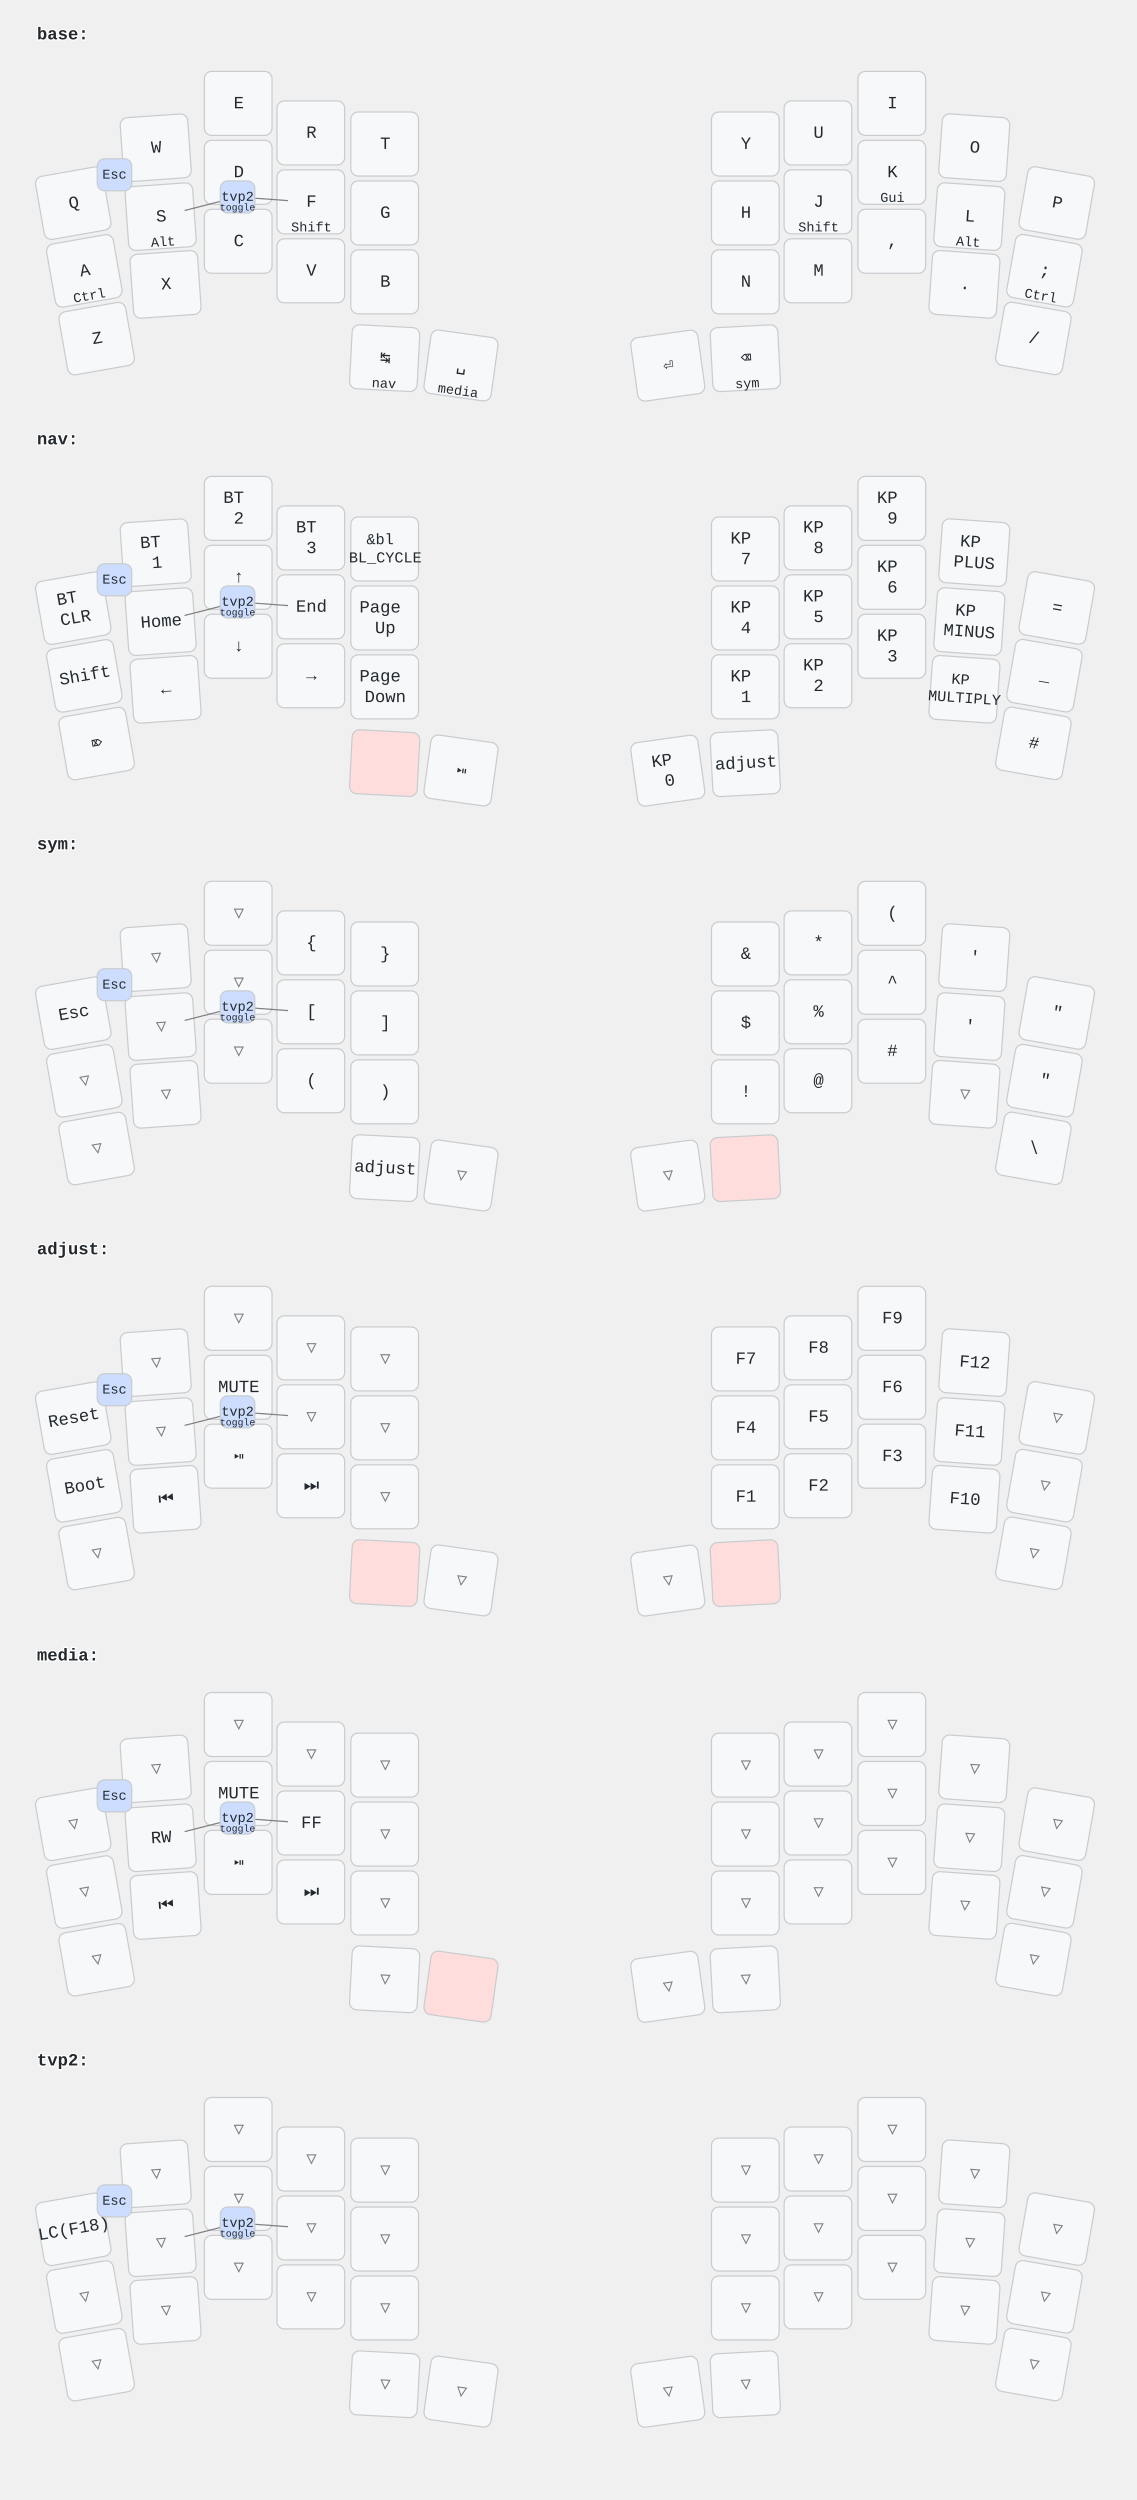
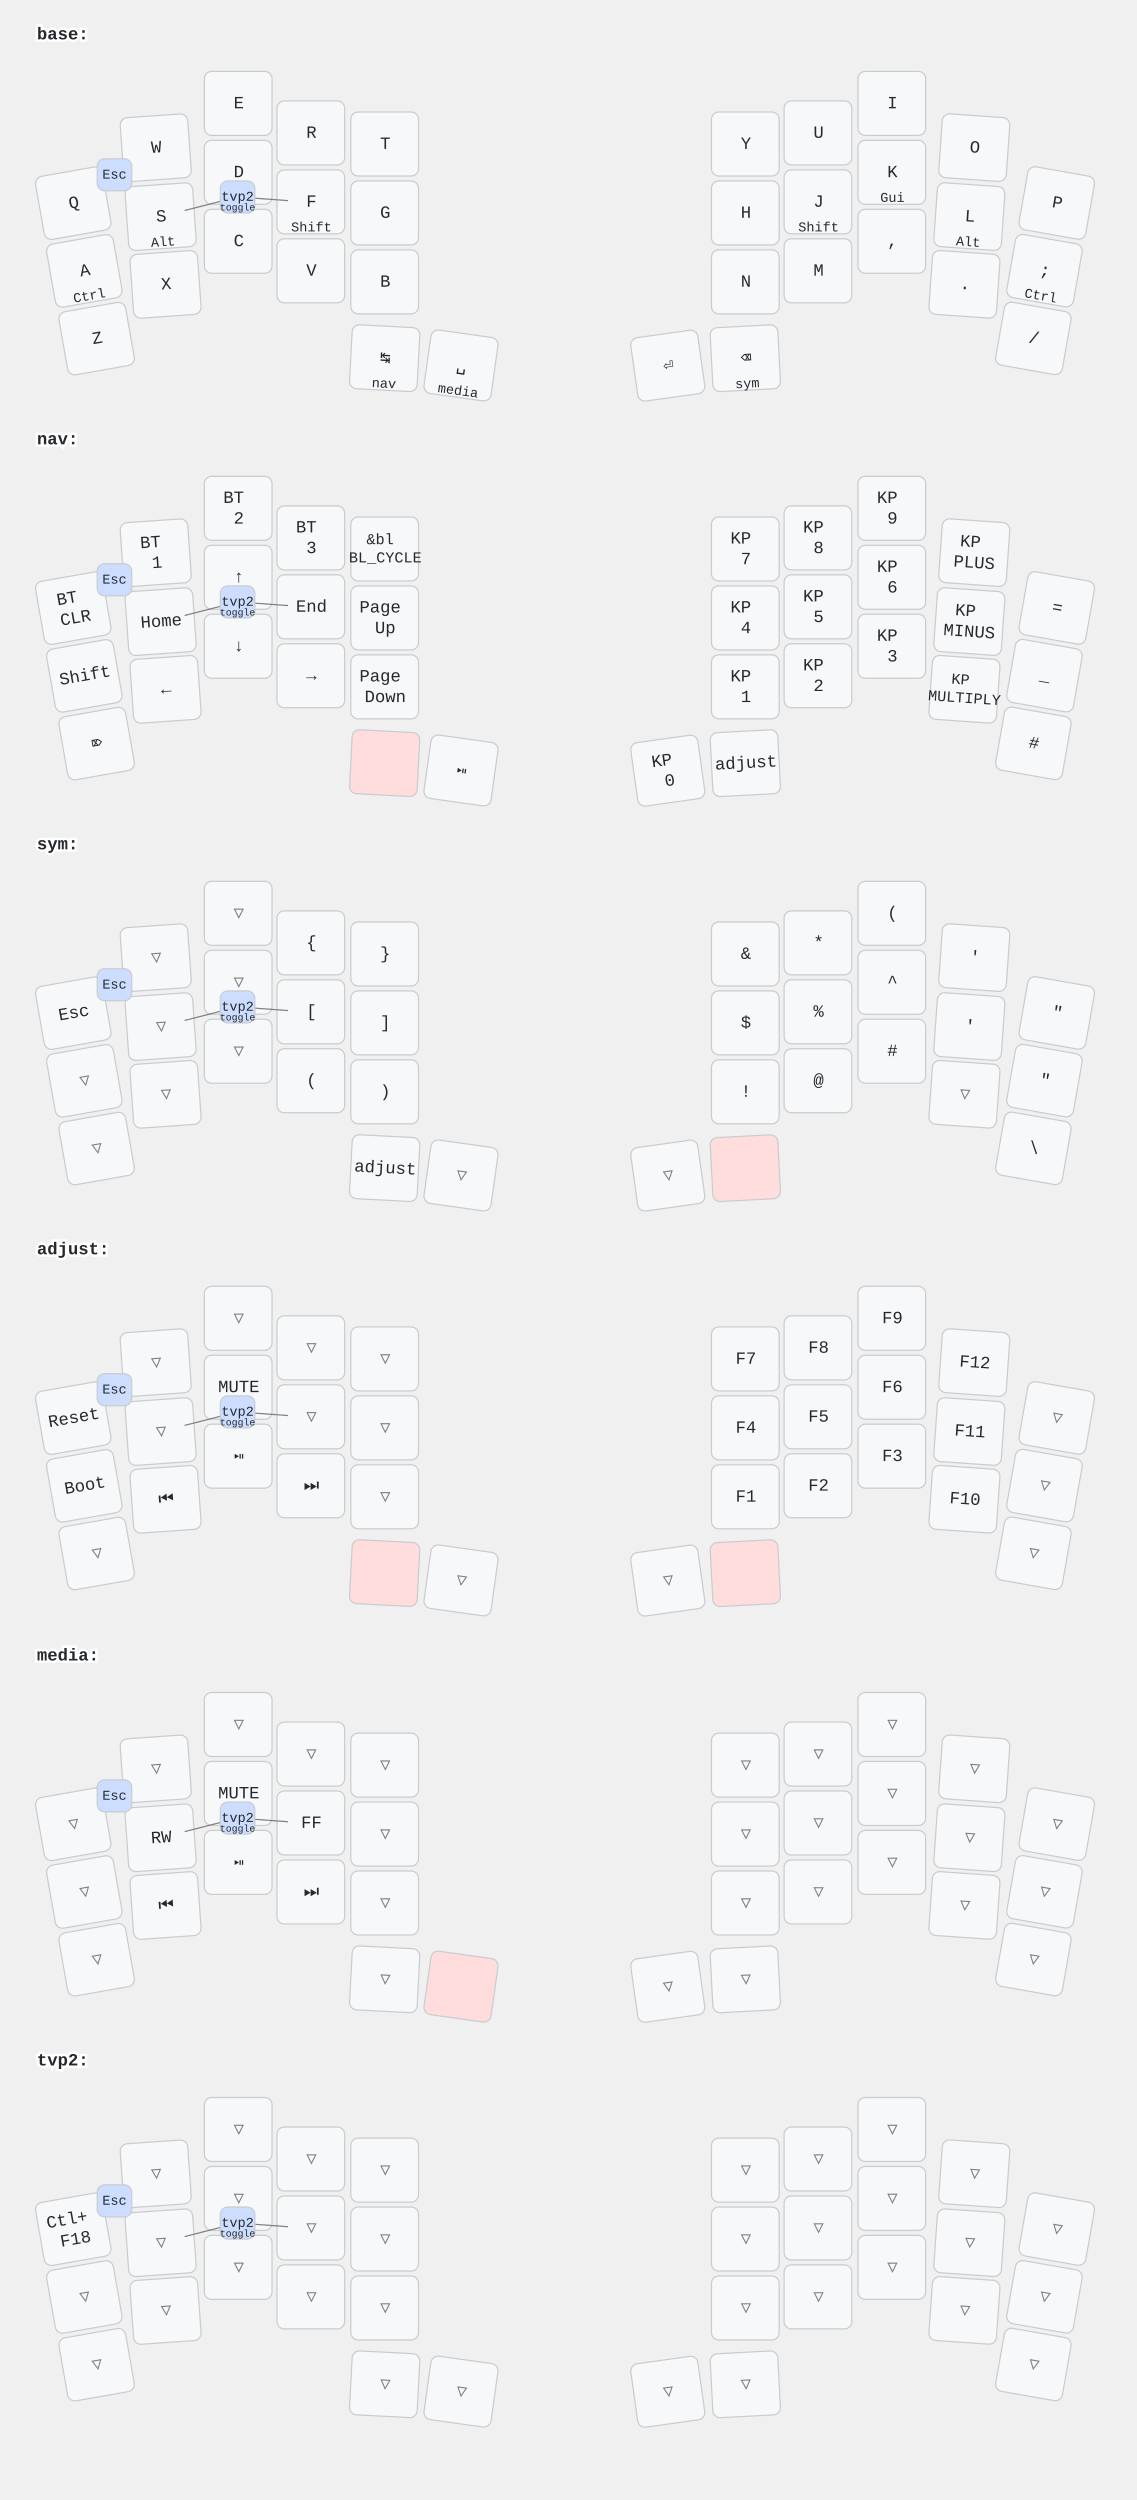
<svg xmlns="http://www.w3.org/2000/svg" width="923" height="2031" viewBox="0 0 923 2031" class="keymap">
  <style>/* inherit to force styles through use tags */
svg path {
    fill: inherit;
}

/* font and background color specifications */
svg.keymap {
    font-family: SFMono-Regular,Consolas,Liberation Mono,Menlo,monospace;
    font-size: 14px;
    font-kerning: normal;
    text-rendering: optimizeLegibility;
    fill: #24292e;
}

/* default key styling */
rect.key {
    fill: #f6f8fa;
}

rect.key, rect.combo {
    stroke: #c9cccf;
    stroke-width: 1;
}

/* default key side styling, only used is draw_key_sides is set */
rect.side {
    filter: brightness(90%);
}

/* color accent for combo boxes */
rect.combo, rect.combo-separate {
    fill: #cdf;
}

/* color accent for held keys */
rect.held, rect.combo.held {
    fill: #fdd;
}

/* color accent for ghost (optional) keys */
rect.ghost, rect.combo.ghost {
    stroke-dasharray: 4, 4;
    stroke-width: 2;
}

text {
    text-anchor: middle;
    dominant-baseline: middle;
}

/* styling for layer labels */
text.label {
    font-weight: bold;
    text-anchor: start;
    stroke: white;
-     stroke-width: 2;
+     stroke-width: 4;
+     paint-order: stroke;
+ }
+ 
+ /* styling for optional footer */
+ text.footer {
+     text-anchor: end;
+     dominant-baseline: auto;
+     stroke: white;
+     stroke-width: 4;
    paint-order: stroke;
}

/* styling for combo tap, and key hold/shifted label text */
text.combo, text.hold, text.shifted {
    font-size: 11px;
}

text.hold {
    text-anchor: middle;
    dominant-baseline: auto;
}

text.shifted {
    text-anchor: middle;
    dominant-baseline: hanging;
}

/* styling for hold/shifted label text in combo box */
text.combo.hold, text.combo.shifted {
    font-size: 8px;
}

/* lighter symbol for transparent keys */
text.trans {
    fill: #7b7e81;
}

/* styling for combo dendrons */
path.combo {
    stroke-width: 1;
    stroke: gray;
    fill: none;
}

/* Start Tabler Icons Cleanup */
/* cannot use height/width with glyphs */
.icon-tabler &gt; path {
    fill: inherit;
    stroke: inherit;
    stroke-width: 2;
}
/* hide tabler's default box */
.icon-tabler &gt; path[stroke="none"][fill="none"] {
    visibility: hidden;
}
/* End Tabler Icons Cleanup */
</style>
  <g transform="translate(30, 0)" class="layer-base">
    <text x="0" y="28" class="label">base:</text>
    <g transform="translate(0, 56)">
      <g transform="translate(30, 109) rotate(-10.0)" class="key keypos-0">
        <rect rx="6" ry="6" x="-28" y="-26" width="55" height="52" class="key" />
        <text x="0" y="0" class="key tap">Q</text>
      </g>
      <g transform="translate(97, 64) rotate(-4.0)" class="key keypos-1">
        <rect rx="6" ry="6" x="-28" y="-26" width="55" height="52" class="key" />
        <text x="0" y="0" class="key tap">W</text>
      </g>
      <g transform="translate(164, 28)" class="key keypos-2">
        <rect rx="6" ry="6" x="-28" y="-26" width="55" height="52" class="key" />
        <text x="0" y="0" class="key tap">E</text>
      </g>
      <g transform="translate(223, 52)" class="key keypos-3">
        <rect rx="6" ry="6" x="-28" y="-26" width="55" height="52" class="key" />
        <text x="0" y="0" class="key tap">R</text>
      </g>
      <g transform="translate(283, 61)" class="key keypos-4">
        <rect rx="6" ry="6" x="-28" y="-26" width="55" height="52" class="key" />
        <text x="0" y="0" class="key tap">T</text>
      </g>
      <g transform="translate(576, 61)" class="key keypos-5">
        <rect rx="6" ry="6" x="-28" y="-26" width="55" height="52" class="key" />
        <text x="0" y="0" class="key tap">Y</text>
      </g>
      <g transform="translate(635, 52)" class="key keypos-6">
        <rect rx="6" ry="6" x="-28" y="-26" width="55" height="52" class="key" />
        <text x="0" y="0" class="key tap">U</text>
      </g>
      <g transform="translate(695, 28)" class="key keypos-7">
        <rect rx="6" ry="6" x="-28" y="-26" width="55" height="52" class="key" />
        <text x="0" y="0" class="key tap">I</text>
      </g>
      <g transform="translate(762, 64) rotate(4.0)" class="key keypos-8">
        <rect rx="6" ry="6" x="-28" y="-26" width="55" height="52" class="key" />
        <text x="0" y="0" class="key tap">O</text>
      </g>
      <g transform="translate(829, 109) rotate(10.0)" class="key keypos-9">
        <rect rx="6" ry="6" x="-28" y="-26" width="55" height="52" class="key" />
        <text x="0" y="0" class="key tap">P</text>
      </g>
      <g transform="translate(39, 164) rotate(-10.0)" class="key keypos-10">
        <rect rx="6" ry="6" x="-28" y="-26" width="55" height="52" class="key" />
        <text x="0" y="0" class="key tap">A</text>
        <text x="0" y="24" class="key hold">Ctrl</text>
      </g>
      <g transform="translate(101, 120) rotate(-4.0)" class="key keypos-11">
        <rect rx="6" ry="6" x="-28" y="-26" width="55" height="52" class="key" />
        <text x="0" y="0" class="key tap">S</text>
        <text x="0" y="24" class="key hold">Alt</text>
      </g>
      <g transform="translate(164, 84)" class="key keypos-12">
        <rect rx="6" ry="6" x="-28" y="-26" width="55" height="52" class="key" />
        <text x="0" y="0" class="key tap">D</text>
        <text x="0" y="24" class="key hold">Gui</text>
      </g>
      <g transform="translate(223, 108)" class="key keypos-13">
        <rect rx="6" ry="6" x="-28" y="-26" width="55" height="52" class="key" />
        <text x="0" y="0" class="key tap">F</text>
        <text x="0" y="24" class="key hold">Shift</text>
      </g>
      <g transform="translate(283, 117)" class="key keypos-14">
        <rect rx="6" ry="6" x="-28" y="-26" width="55" height="52" class="key" />
        <text x="0" y="0" class="key tap">G</text>
      </g>
      <g transform="translate(576, 117)" class="key keypos-15">
        <rect rx="6" ry="6" x="-28" y="-26" width="55" height="52" class="key" />
        <text x="0" y="0" class="key tap">H</text>
      </g>
      <g transform="translate(635, 108)" class="key keypos-16">
        <rect rx="6" ry="6" x="-28" y="-26" width="55" height="52" class="key" />
        <text x="0" y="0" class="key tap">J</text>
        <text x="0" y="24" class="key hold">Shift</text>
      </g>
      <g transform="translate(695, 84)" class="key keypos-17">
        <rect rx="6" ry="6" x="-28" y="-26" width="55" height="52" class="key" />
        <text x="0" y="0" class="key tap">K</text>
        <text x="0" y="24" class="key hold">Gui</text>
      </g>
      <g transform="translate(758, 120) rotate(4.0)" class="key keypos-18">
        <rect rx="6" ry="6" x="-28" y="-26" width="55" height="52" class="key" />
        <text x="0" y="0" class="key tap">L</text>
        <text x="0" y="24" class="key hold">Alt</text>
      </g>
      <g transform="translate(819, 164) rotate(10.0)" class="key keypos-19">
        <rect rx="6" ry="6" x="-28" y="-26" width="55" height="52" class="key" />
        <text x="0" y="0" class="key tap">;</text>
        <text x="0" y="24" class="key hold">Ctrl</text>
      </g>
      <g transform="translate(49, 219) rotate(-10.0)" class="key keypos-20">
        <rect rx="6" ry="6" x="-28" y="-26" width="55" height="52" class="key" />
        <text x="0" y="0" class="key tap">Z</text>
      </g>
      <g transform="translate(105, 175) rotate(-4.0)" class="key keypos-21">
        <rect rx="6" ry="6" x="-28" y="-26" width="55" height="52" class="key" />
        <text x="0" y="0" class="key tap">X</text>
      </g>
      <g transform="translate(164, 140)" class="key keypos-22">
        <rect rx="6" ry="6" x="-28" y="-26" width="55" height="52" class="key" />
        <text x="0" y="0" class="key tap">C</text>
      </g>
      <g transform="translate(223, 164)" class="key keypos-23">
        <rect rx="6" ry="6" x="-28" y="-26" width="55" height="52" class="key" />
        <text x="0" y="0" class="key tap">V</text>
      </g>
      <g transform="translate(283, 173)" class="key keypos-24">
        <rect rx="6" ry="6" x="-28" y="-26" width="55" height="52" class="key" />
        <text x="0" y="0" class="key tap">B</text>
      </g>
      <g transform="translate(576, 173)" class="key keypos-25">
        <rect rx="6" ry="6" x="-28" y="-26" width="55" height="52" class="key" />
        <text x="0" y="0" class="key tap">N</text>
      </g>
      <g transform="translate(635, 164)" class="key keypos-26">
        <rect rx="6" ry="6" x="-28" y="-26" width="55" height="52" class="key" />
        <text x="0" y="0" class="key tap">M</text>
      </g>
      <g transform="translate(695, 140)" class="key keypos-27">
        <rect rx="6" ry="6" x="-28" y="-26" width="55" height="52" class="key" />
        <text x="0" y="0" class="key tap">,</text>
      </g>
      <g transform="translate(754, 175) rotate(4.0)" class="key keypos-28">
        <rect rx="6" ry="6" x="-28" y="-26" width="55" height="52" class="key" />
        <text x="0" y="0" class="key tap">.</text>
      </g>
      <g transform="translate(810, 219) rotate(10.0)" class="key keypos-29">
        <rect rx="6" ry="6" x="-28" y="-26" width="55" height="52" class="key" />
        <text x="0" y="0" class="key tap">/</text>
      </g>
      <g transform="translate(283, 235) rotate(3.0)" class="key keypos-30">
        <rect rx="6" ry="6" x="-28" y="-26" width="55" height="52" class="key" />
        <text x="0" y="0" class="key tap">↹</text>
        <text x="0" y="24" class="key hold">nav</text>
      </g>
      <g transform="translate(345, 241) rotate(8.0)" class="key keypos-31">
        <rect rx="6" ry="6" x="-28" y="-26" width="55" height="52" class="key" />
        <text x="0" y="0" class="key tap">␣</text>
        <text x="0" y="24" class="key hold">media</text>
      </g>
      <g transform="translate(513, 241) rotate(-8.0)" class="key keypos-32">
        <rect rx="6" ry="6" x="-28" y="-26" width="55" height="52" class="key" />
        <text x="0" y="0" class="key tap">⏎</text>
      </g>
      <g transform="translate(576, 235) rotate(-3.0)" class="key keypos-33">
        <rect rx="6" ry="6" x="-28" y="-26" width="55" height="52" class="key" />
        <text x="0" y="0" class="key tap">⌫</text>
        <text x="0" y="24" class="key hold">sym</text>
      </g>
      <g class="combo combopos-0">
        <rect rx="6" ry="6" x="49" y="73" width="28" height="26" class="combo" />
        <text x="63" y="86" class="combo tap">Esc</text>
      </g>
      <g class="combo combopos-1">
        <path d="M163,104 l-43,11" class="combo" />
        <path d="M163,104 l41,3" class="combo" />
        <rect rx="6" ry="6" x="149" y="91" width="28" height="26" class="combo" />
        <text x="163" y="104" class="combo tap">tvp2</text>
        <text x="163" y="115" class="combo hold">toggle</text>
      </g>
    </g>
  </g>
  <g transform="translate(30, 329)" class="layer-nav">
    <text x="0" y="28" class="label">nav:</text>
    <g transform="translate(0, 56)">
      <g transform="translate(30, 109) rotate(-10.0)" class="key keypos-0">
        <rect rx="6" ry="6" x="-28" y="-26" width="55" height="52" class="key" />
        <text x="0" y="0" class="key tap">
          <tspan x="0" dy="-0.6em">BT</tspan>
          <tspan x="0" dy="1.2em">CLR</tspan>
        </text>
      </g>
      <g transform="translate(97, 64) rotate(-4.0)" class="key keypos-1">
        <rect rx="6" ry="6" x="-28" y="-26" width="55" height="52" class="key" />
        <text x="0" y="0" class="key tap">
          <tspan x="0" dy="-0.6em">BT</tspan>
          <tspan x="0" dy="1.2em">1</tspan>
        </text>
      </g>
      <g transform="translate(164, 28)" class="key keypos-2">
        <rect rx="6" ry="6" x="-28" y="-26" width="55" height="52" class="key" />
        <text x="0" y="0" class="key tap">
          <tspan x="0" dy="-0.6em">BT</tspan>
          <tspan x="0" dy="1.2em">2</tspan>
        </text>
      </g>
      <g transform="translate(223, 52)" class="key keypos-3">
        <rect rx="6" ry="6" x="-28" y="-26" width="55" height="52" class="key" />
        <text x="0" y="0" class="key tap">
          <tspan x="0" dy="-0.6em">BT</tspan>
          <tspan x="0" dy="1.2em">3</tspan>
        </text>
      </g>
      <g transform="translate(283, 61)" class="key keypos-4">
        <rect rx="6" ry="6" x="-28" y="-26" width="55" height="52" class="key" />
        <text x="0" y="0" class="key tap">
          <tspan x="0" dy="-0.6em" style="font-size: 88%">&amp;bl</tspan>
          <tspan x="0" dy="1.2em" style="font-size: 88%">BL_CYCLE</tspan>
        </text>
      </g>
      <g transform="translate(576, 61)" class="key keypos-5">
        <rect rx="6" ry="6" x="-28" y="-26" width="55" height="52" class="key" />
        <text x="0" y="0" class="key tap">
          <tspan x="0" dy="-0.6em">KP</tspan>
          <tspan x="0" dy="1.2em">7</tspan>
        </text>
      </g>
      <g transform="translate(635, 52)" class="key keypos-6">
        <rect rx="6" ry="6" x="-28" y="-26" width="55" height="52" class="key" />
        <text x="0" y="0" class="key tap">
          <tspan x="0" dy="-0.6em">KP</tspan>
          <tspan x="0" dy="1.2em">8</tspan>
        </text>
      </g>
      <g transform="translate(695, 28)" class="key keypos-7">
        <rect rx="6" ry="6" x="-28" y="-26" width="55" height="52" class="key" />
        <text x="0" y="0" class="key tap">
          <tspan x="0" dy="-0.6em">KP</tspan>
          <tspan x="0" dy="1.2em">9</tspan>
        </text>
      </g>
      <g transform="translate(762, 64) rotate(4.0)" class="key keypos-8">
        <rect rx="6" ry="6" x="-28" y="-26" width="55" height="52" class="key" />
        <text x="0" y="0" class="key tap">
          <tspan x="0" dy="-0.6em">KP</tspan>
          <tspan x="0" dy="1.2em">PLUS</tspan>
        </text>
      </g>
      <g transform="translate(829, 109) rotate(10.0)" class="key keypos-9">
        <rect rx="6" ry="6" x="-28" y="-26" width="55" height="52" class="key" />
        <text x="0" y="0" class="key tap">=</text>
      </g>
      <g transform="translate(39, 164) rotate(-10.0)" class="key keypos-10">
        <rect rx="6" ry="6" x="-28" y="-26" width="55" height="52" class="key" />
        <text x="0" y="0" class="key tap">Shift</text>
      </g>
      <g transform="translate(101, 120) rotate(-4.0)" class="key keypos-11">
        <rect rx="6" ry="6" x="-28" y="-26" width="55" height="52" class="key" />
        <text x="0" y="0" class="key tap">Home</text>
      </g>
      <g transform="translate(164, 84)" class="key keypos-12">
        <rect rx="6" ry="6" x="-28" y="-26" width="55" height="52" class="key" />
        <text x="0" y="0" class="key tap">↑</text>
      </g>
      <g transform="translate(223, 108)" class="key keypos-13">
        <rect rx="6" ry="6" x="-28" y="-26" width="55" height="52" class="key" />
        <text x="0" y="0" class="key tap">End</text>
      </g>
      <g transform="translate(283, 117)" class="key keypos-14">
        <rect rx="6" ry="6" x="-28" y="-26" width="55" height="52" class="key" />
        <text x="0" y="0" class="key tap">
          <tspan x="0" dy="-0.6em">Page</tspan>
          <tspan x="0" dy="1.2em">Up</tspan>
        </text>
      </g>
      <g transform="translate(576, 117)" class="key keypos-15">
        <rect rx="6" ry="6" x="-28" y="-26" width="55" height="52" class="key" />
        <text x="0" y="0" class="key tap">
          <tspan x="0" dy="-0.6em">KP</tspan>
          <tspan x="0" dy="1.2em">4</tspan>
        </text>
      </g>
      <g transform="translate(635, 108)" class="key keypos-16">
        <rect rx="6" ry="6" x="-28" y="-26" width="55" height="52" class="key" />
        <text x="0" y="0" class="key tap">
          <tspan x="0" dy="-0.6em">KP</tspan>
          <tspan x="0" dy="1.2em">5</tspan>
        </text>
      </g>
      <g transform="translate(695, 84)" class="key keypos-17">
        <rect rx="6" ry="6" x="-28" y="-26" width="55" height="52" class="key" />
        <text x="0" y="0" class="key tap">
          <tspan x="0" dy="-0.6em">KP</tspan>
          <tspan x="0" dy="1.2em">6</tspan>
        </text>
      </g>
      <g transform="translate(758, 120) rotate(4.0)" class="key keypos-18">
        <rect rx="6" ry="6" x="-28" y="-26" width="55" height="52" class="key" />
        <text x="0" y="0" class="key tap">
          <tspan x="0" dy="-0.6em">KP</tspan>
          <tspan x="0" dy="1.2em">MINUS</tspan>
        </text>
      </g>
      <g transform="translate(819, 164) rotate(10.0)" class="key keypos-19">
        <rect rx="6" ry="6" x="-28" y="-26" width="55" height="52" class="key" />
        <text x="0" y="0" class="key tap">_</text>
      </g>
      <g transform="translate(49, 219) rotate(-10.0)" class="key keypos-20">
        <rect rx="6" ry="6" x="-28" y="-26" width="55" height="52" class="key" />
        <text x="0" y="0" class="key tap">⌦</text>
      </g>
      <g transform="translate(105, 175) rotate(-4.0)" class="key keypos-21">
        <rect rx="6" ry="6" x="-28" y="-26" width="55" height="52" class="key" />
        <text x="0" y="0" class="key tap">←</text>
      </g>
      <g transform="translate(164, 140)" class="key keypos-22">
        <rect rx="6" ry="6" x="-28" y="-26" width="55" height="52" class="key" />
        <text x="0" y="0" class="key tap">↓</text>
      </g>
      <g transform="translate(223, 164)" class="key keypos-23">
        <rect rx="6" ry="6" x="-28" y="-26" width="55" height="52" class="key" />
        <text x="0" y="0" class="key tap">→</text>
      </g>
      <g transform="translate(283, 173)" class="key keypos-24">
        <rect rx="6" ry="6" x="-28" y="-26" width="55" height="52" class="key" />
        <text x="0" y="0" class="key tap">
          <tspan x="0" dy="-0.6em">Page</tspan>
          <tspan x="0" dy="1.2em">Down</tspan>
        </text>
      </g>
      <g transform="translate(576, 173)" class="key keypos-25">
        <rect rx="6" ry="6" x="-28" y="-26" width="55" height="52" class="key" />
        <text x="0" y="0" class="key tap">
          <tspan x="0" dy="-0.6em">KP</tspan>
          <tspan x="0" dy="1.2em">1</tspan>
        </text>
      </g>
      <g transform="translate(635, 164)" class="key keypos-26">
        <rect rx="6" ry="6" x="-28" y="-26" width="55" height="52" class="key" />
        <text x="0" y="0" class="key tap">
          <tspan x="0" dy="-0.6em">KP</tspan>
          <tspan x="0" dy="1.2em">2</tspan>
        </text>
      </g>
      <g transform="translate(695, 140)" class="key keypos-27">
        <rect rx="6" ry="6" x="-28" y="-26" width="55" height="52" class="key" />
        <text x="0" y="0" class="key tap">
          <tspan x="0" dy="-0.6em">KP</tspan>
          <tspan x="0" dy="1.2em">3</tspan>
        </text>
      </g>
      <g transform="translate(754, 175) rotate(4.0)" class="key keypos-28">
        <rect rx="6" ry="6" x="-28" y="-26" width="55" height="52" class="key" />
        <text x="0" y="0" class="key tap">
          <tspan x="0" dy="-0.6em" style="font-size: 88%">KP</tspan>
          <tspan x="0" dy="1.2em" style="font-size: 88%">MULTIPLY</tspan>
        </text>
      </g>
      <g transform="translate(810, 219) rotate(10.0)" class="key keypos-29">
        <rect rx="6" ry="6" x="-28" y="-26" width="55" height="52" class="key" />
        <text x="0" y="0" class="key tap">#</text>
      </g>
      <g transform="translate(283, 235) rotate(3.0)" class="key held keypos-30">
        <rect rx="6" ry="6" x="-28" y="-26" width="55" height="52" class="key held" />
      </g>
      <g transform="translate(345, 241) rotate(8.0)" class="key keypos-31">
        <rect rx="6" ry="6" x="-28" y="-26" width="55" height="52" class="key" />
        <text x="0" y="0" class="key tap">⏯</text>
      </g>
      <g transform="translate(513, 241) rotate(-8.0)" class="key keypos-32">
        <rect rx="6" ry="6" x="-28" y="-26" width="55" height="52" class="key" />
        <text x="0" y="0" class="key tap">
          <tspan x="0" dy="-0.6em">KP</tspan>
          <tspan x="0" dy="1.2em">0</tspan>
        </text>
      </g>
      <g transform="translate(576, 235) rotate(-3.0)" class="key keypos-33">
        <rect rx="6" ry="6" x="-28" y="-26" width="55" height="52" class="key" />
        <text x="0" y="0" class="key tap">adjust</text>
      </g>
      <g class="combo combopos-0">
        <rect rx="6" ry="6" x="49" y="73" width="28" height="26" class="combo" />
        <text x="63" y="86" class="combo tap">Esc</text>
      </g>
      <g class="combo combopos-1">
        <path d="M163,104 l-43,11" class="combo" />
        <path d="M163,104 l41,3" class="combo" />
        <rect rx="6" ry="6" x="149" y="91" width="28" height="26" class="combo" />
        <text x="163" y="104" class="combo tap">tvp2</text>
        <text x="163" y="115" class="combo hold">toggle</text>
      </g>
    </g>
  </g>
  <g transform="translate(30, 658)" class="layer-sym">
    <text x="0" y="28" class="label">sym:</text>
    <g transform="translate(0, 56)">
      <g transform="translate(30, 109) rotate(-10.0)" class="key keypos-0">
        <rect rx="6" ry="6" x="-28" y="-26" width="55" height="52" class="key" />
        <text x="0" y="0" class="key tap">Esc</text>
      </g>
      <g transform="translate(97, 64) rotate(-4.0)" class="key trans keypos-1">
        <rect rx="6" ry="6" x="-28" y="-26" width="55" height="52" class="key trans" />
        <text x="0" y="0" class="key trans tap">▽</text>
      </g>
      <g transform="translate(164, 28)" class="key trans keypos-2">
        <rect rx="6" ry="6" x="-28" y="-26" width="55" height="52" class="key trans" />
        <text x="0" y="0" class="key trans tap">▽</text>
      </g>
      <g transform="translate(223, 52)" class="key keypos-3">
        <rect rx="6" ry="6" x="-28" y="-26" width="55" height="52" class="key" />
        <text x="0" y="0" class="key tap">{</text>
      </g>
      <g transform="translate(283, 61)" class="key keypos-4">
        <rect rx="6" ry="6" x="-28" y="-26" width="55" height="52" class="key" />
        <text x="0" y="0" class="key tap">}</text>
      </g>
      <g transform="translate(576, 61)" class="key keypos-5">
        <rect rx="6" ry="6" x="-28" y="-26" width="55" height="52" class="key" />
        <text x="0" y="0" class="key tap">&amp;</text>
      </g>
      <g transform="translate(635, 52)" class="key keypos-6">
        <rect rx="6" ry="6" x="-28" y="-26" width="55" height="52" class="key" />
        <text x="0" y="0" class="key tap">*</text>
      </g>
      <g transform="translate(695, 28)" class="key keypos-7">
        <rect rx="6" ry="6" x="-28" y="-26" width="55" height="52" class="key" />
        <text x="0" y="0" class="key tap">(</text>
      </g>
      <g transform="translate(762, 64) rotate(4.0)" class="key keypos-8">
        <rect rx="6" ry="6" x="-28" y="-26" width="55" height="52" class="key" />
        <text x="0" y="0" class="key tap">'</text>
      </g>
      <g transform="translate(829, 109) rotate(10.0)" class="key keypos-9">
        <rect rx="6" ry="6" x="-28" y="-26" width="55" height="52" class="key" />
        <text x="0" y="0" class="key tap">"</text>
      </g>
      <g transform="translate(39, 164) rotate(-10.0)" class="key trans keypos-10">
        <rect rx="6" ry="6" x="-28" y="-26" width="55" height="52" class="key trans" />
        <text x="0" y="0" class="key trans tap">▽</text>
      </g>
      <g transform="translate(101, 120) rotate(-4.0)" class="key trans keypos-11">
        <rect rx="6" ry="6" x="-28" y="-26" width="55" height="52" class="key trans" />
        <text x="0" y="0" class="key trans tap">▽</text>
      </g>
      <g transform="translate(164, 84)" class="key trans keypos-12">
        <rect rx="6" ry="6" x="-28" y="-26" width="55" height="52" class="key trans" />
        <text x="0" y="0" class="key trans tap">▽</text>
      </g>
      <g transform="translate(223, 108)" class="key keypos-13">
        <rect rx="6" ry="6" x="-28" y="-26" width="55" height="52" class="key" />
        <text x="0" y="0" class="key tap">[</text>
      </g>
      <g transform="translate(283, 117)" class="key keypos-14">
        <rect rx="6" ry="6" x="-28" y="-26" width="55" height="52" class="key" />
        <text x="0" y="0" class="key tap">]</text>
      </g>
      <g transform="translate(576, 117)" class="key keypos-15">
        <rect rx="6" ry="6" x="-28" y="-26" width="55" height="52" class="key" />
        <text x="0" y="0" class="key tap">$</text>
      </g>
      <g transform="translate(635, 108)" class="key keypos-16">
        <rect rx="6" ry="6" x="-28" y="-26" width="55" height="52" class="key" />
        <text x="0" y="0" class="key tap">%</text>
      </g>
      <g transform="translate(695, 84)" class="key keypos-17">
        <rect rx="6" ry="6" x="-28" y="-26" width="55" height="52" class="key" />
        <text x="0" y="0" class="key tap">^</text>
      </g>
      <g transform="translate(758, 120) rotate(4.0)" class="key keypos-18">
        <rect rx="6" ry="6" x="-28" y="-26" width="55" height="52" class="key" />
        <text x="0" y="0" class="key tap">'</text>
      </g>
      <g transform="translate(819, 164) rotate(10.0)" class="key keypos-19">
        <rect rx="6" ry="6" x="-28" y="-26" width="55" height="52" class="key" />
        <text x="0" y="0" class="key tap">"</text>
      </g>
      <g transform="translate(49, 219) rotate(-10.0)" class="key trans keypos-20">
        <rect rx="6" ry="6" x="-28" y="-26" width="55" height="52" class="key trans" />
        <text x="0" y="0" class="key trans tap">▽</text>
      </g>
      <g transform="translate(105, 175) rotate(-4.0)" class="key trans keypos-21">
        <rect rx="6" ry="6" x="-28" y="-26" width="55" height="52" class="key trans" />
        <text x="0" y="0" class="key trans tap">▽</text>
      </g>
      <g transform="translate(164, 140)" class="key trans keypos-22">
        <rect rx="6" ry="6" x="-28" y="-26" width="55" height="52" class="key trans" />
        <text x="0" y="0" class="key trans tap">▽</text>
      </g>
      <g transform="translate(223, 164)" class="key keypos-23">
        <rect rx="6" ry="6" x="-28" y="-26" width="55" height="52" class="key" />
        <text x="0" y="0" class="key tap">(</text>
      </g>
      <g transform="translate(283, 173)" class="key keypos-24">
        <rect rx="6" ry="6" x="-28" y="-26" width="55" height="52" class="key" />
        <text x="0" y="0" class="key tap">)</text>
      </g>
      <g transform="translate(576, 173)" class="key keypos-25">
        <rect rx="6" ry="6" x="-28" y="-26" width="55" height="52" class="key" />
        <text x="0" y="0" class="key tap">!</text>
      </g>
      <g transform="translate(635, 164)" class="key keypos-26">
        <rect rx="6" ry="6" x="-28" y="-26" width="55" height="52" class="key" />
        <text x="0" y="0" class="key tap">@</text>
      </g>
      <g transform="translate(695, 140)" class="key keypos-27">
        <rect rx="6" ry="6" x="-28" y="-26" width="55" height="52" class="key" />
        <text x="0" y="0" class="key tap">#</text>
      </g>
      <g transform="translate(754, 175) rotate(4.0)" class="key trans keypos-28">
        <rect rx="6" ry="6" x="-28" y="-26" width="55" height="52" class="key trans" />
        <text x="0" y="0" class="key trans tap">▽</text>
      </g>
      <g transform="translate(810, 219) rotate(10.0)" class="key keypos-29">
        <rect rx="6" ry="6" x="-28" y="-26" width="55" height="52" class="key" />
        <text x="0" y="0" class="key tap">\</text>
      </g>
      <g transform="translate(283, 235) rotate(3.0)" class="key keypos-30">
        <rect rx="6" ry="6" x="-28" y="-26" width="55" height="52" class="key" />
        <text x="0" y="0" class="key tap">adjust</text>
      </g>
      <g transform="translate(345, 241) rotate(8.0)" class="key trans keypos-31">
        <rect rx="6" ry="6" x="-28" y="-26" width="55" height="52" class="key trans" />
        <text x="0" y="0" class="key trans tap">▽</text>
      </g>
      <g transform="translate(513, 241) rotate(-8.0)" class="key trans keypos-32">
        <rect rx="6" ry="6" x="-28" y="-26" width="55" height="52" class="key trans" />
        <text x="0" y="0" class="key trans tap">▽</text>
      </g>
      <g transform="translate(576, 235) rotate(-3.0)" class="key held keypos-33">
        <rect rx="6" ry="6" x="-28" y="-26" width="55" height="52" class="key held" />
      </g>
      <g class="combo combopos-0">
        <rect rx="6" ry="6" x="49" y="73" width="28" height="26" class="combo" />
        <text x="63" y="86" class="combo tap">Esc</text>
      </g>
      <g class="combo combopos-1">
        <path d="M163,104 l-43,11" class="combo" />
        <path d="M163,104 l41,3" class="combo" />
        <rect rx="6" ry="6" x="149" y="91" width="28" height="26" class="combo" />
        <text x="163" y="104" class="combo tap">tvp2</text>
        <text x="163" y="115" class="combo hold">toggle</text>
      </g>
    </g>
  </g>
  <g transform="translate(30, 987)" class="layer-adjust">
    <text x="0" y="28" class="label">adjust:</text>
    <g transform="translate(0, 56)">
      <g transform="translate(30, 109) rotate(-10.0)" class="key keypos-0">
        <rect rx="6" ry="6" x="-28" y="-26" width="55" height="52" class="key" />
        <text x="0" y="0" class="key tap">Reset</text>
      </g>
      <g transform="translate(97, 64) rotate(-4.0)" class="key trans keypos-1">
        <rect rx="6" ry="6" x="-28" y="-26" width="55" height="52" class="key trans" />
        <text x="0" y="0" class="key trans tap">▽</text>
      </g>
      <g transform="translate(164, 28)" class="key trans keypos-2">
        <rect rx="6" ry="6" x="-28" y="-26" width="55" height="52" class="key trans" />
        <text x="0" y="0" class="key trans tap">▽</text>
      </g>
      <g transform="translate(223, 52)" class="key trans keypos-3">
        <rect rx="6" ry="6" x="-28" y="-26" width="55" height="52" class="key trans" />
        <text x="0" y="0" class="key trans tap">▽</text>
      </g>
      <g transform="translate(283, 61)" class="key trans keypos-4">
        <rect rx="6" ry="6" x="-28" y="-26" width="55" height="52" class="key trans" />
        <text x="0" y="0" class="key trans tap">▽</text>
      </g>
      <g transform="translate(576, 61)" class="key keypos-5">
        <rect rx="6" ry="6" x="-28" y="-26" width="55" height="52" class="key" />
        <text x="0" y="0" class="key tap">F7</text>
      </g>
      <g transform="translate(635, 52)" class="key keypos-6">
        <rect rx="6" ry="6" x="-28" y="-26" width="55" height="52" class="key" />
        <text x="0" y="0" class="key tap">F8</text>
      </g>
      <g transform="translate(695, 28)" class="key keypos-7">
        <rect rx="6" ry="6" x="-28" y="-26" width="55" height="52" class="key" />
        <text x="0" y="0" class="key tap">F9</text>
      </g>
      <g transform="translate(762, 64) rotate(4.0)" class="key keypos-8">
        <rect rx="6" ry="6" x="-28" y="-26" width="55" height="52" class="key" />
        <text x="0" y="0" class="key tap">F12</text>
      </g>
      <g transform="translate(829, 109) rotate(10.0)" class="key trans keypos-9">
        <rect rx="6" ry="6" x="-28" y="-26" width="55" height="52" class="key trans" />
        <text x="0" y="0" class="key trans tap">▽</text>
      </g>
      <g transform="translate(39, 164) rotate(-10.0)" class="key keypos-10">
        <rect rx="6" ry="6" x="-28" y="-26" width="55" height="52" class="key" />
        <text x="0" y="0" class="key tap">Boot</text>
      </g>
      <g transform="translate(101, 120) rotate(-4.0)" class="key trans keypos-11">
        <rect rx="6" ry="6" x="-28" y="-26" width="55" height="52" class="key trans" />
        <text x="0" y="0" class="key trans tap">▽</text>
      </g>
      <g transform="translate(164, 84)" class="key keypos-12">
        <rect rx="6" ry="6" x="-28" y="-26" width="55" height="52" class="key" />
        <text x="0" y="0" class="key tap">MUTE</text>
      </g>
      <g transform="translate(223, 108)" class="key trans keypos-13">
        <rect rx="6" ry="6" x="-28" y="-26" width="55" height="52" class="key trans" />
        <text x="0" y="0" class="key trans tap">▽</text>
      </g>
      <g transform="translate(283, 117)" class="key trans keypos-14">
        <rect rx="6" ry="6" x="-28" y="-26" width="55" height="52" class="key trans" />
        <text x="0" y="0" class="key trans tap">▽</text>
      </g>
      <g transform="translate(576, 117)" class="key keypos-15">
        <rect rx="6" ry="6" x="-28" y="-26" width="55" height="52" class="key" />
        <text x="0" y="0" class="key tap">F4</text>
      </g>
      <g transform="translate(635, 108)" class="key keypos-16">
        <rect rx="6" ry="6" x="-28" y="-26" width="55" height="52" class="key" />
        <text x="0" y="0" class="key tap">F5</text>
      </g>
      <g transform="translate(695, 84)" class="key keypos-17">
        <rect rx="6" ry="6" x="-28" y="-26" width="55" height="52" class="key" />
        <text x="0" y="0" class="key tap">F6</text>
      </g>
      <g transform="translate(758, 120) rotate(4.0)" class="key keypos-18">
        <rect rx="6" ry="6" x="-28" y="-26" width="55" height="52" class="key" />
        <text x="0" y="0" class="key tap">F11</text>
      </g>
      <g transform="translate(819, 164) rotate(10.0)" class="key trans keypos-19">
        <rect rx="6" ry="6" x="-28" y="-26" width="55" height="52" class="key trans" />
        <text x="0" y="0" class="key trans tap">▽</text>
      </g>
      <g transform="translate(49, 219) rotate(-10.0)" class="key trans keypos-20">
        <rect rx="6" ry="6" x="-28" y="-26" width="55" height="52" class="key trans" />
        <text x="0" y="0" class="key trans tap">▽</text>
      </g>
      <g transform="translate(105, 175) rotate(-4.0)" class="key keypos-21">
        <rect rx="6" ry="6" x="-28" y="-26" width="55" height="52" class="key" />
        <text x="0" y="0" class="key tap">⏮️</text>
      </g>
      <g transform="translate(164, 140)" class="key keypos-22">
        <rect rx="6" ry="6" x="-28" y="-26" width="55" height="52" class="key" />
        <text x="0" y="0" class="key tap">⏯</text>
      </g>
      <g transform="translate(223, 164)" class="key keypos-23">
        <rect rx="6" ry="6" x="-28" y="-26" width="55" height="52" class="key" />
        <text x="0" y="0" class="key tap">⏭️</text>
      </g>
      <g transform="translate(283, 173)" class="key trans keypos-24">
        <rect rx="6" ry="6" x="-28" y="-26" width="55" height="52" class="key trans" />
        <text x="0" y="0" class="key trans tap">▽</text>
      </g>
      <g transform="translate(576, 173)" class="key keypos-25">
        <rect rx="6" ry="6" x="-28" y="-26" width="55" height="52" class="key" />
        <text x="0" y="0" class="key tap">F1</text>
      </g>
      <g transform="translate(635, 164)" class="key keypos-26">
        <rect rx="6" ry="6" x="-28" y="-26" width="55" height="52" class="key" />
        <text x="0" y="0" class="key tap">F2</text>
      </g>
      <g transform="translate(695, 140)" class="key keypos-27">
        <rect rx="6" ry="6" x="-28" y="-26" width="55" height="52" class="key" />
        <text x="0" y="0" class="key tap">F3</text>
      </g>
      <g transform="translate(754, 175) rotate(4.0)" class="key keypos-28">
        <rect rx="6" ry="6" x="-28" y="-26" width="55" height="52" class="key" />
        <text x="0" y="0" class="key tap">F10</text>
      </g>
      <g transform="translate(810, 219) rotate(10.0)" class="key trans keypos-29">
        <rect rx="6" ry="6" x="-28" y="-26" width="55" height="52" class="key trans" />
        <text x="0" y="0" class="key trans tap">▽</text>
      </g>
      <g transform="translate(283, 235) rotate(3.0)" class="key held keypos-30">
        <rect rx="6" ry="6" x="-28" y="-26" width="55" height="52" class="key held" />
      </g>
      <g transform="translate(345, 241) rotate(8.0)" class="key trans keypos-31">
        <rect rx="6" ry="6" x="-28" y="-26" width="55" height="52" class="key trans" />
        <text x="0" y="0" class="key trans tap">▽</text>
      </g>
      <g transform="translate(513, 241) rotate(-8.0)" class="key trans keypos-32">
        <rect rx="6" ry="6" x="-28" y="-26" width="55" height="52" class="key trans" />
        <text x="0" y="0" class="key trans tap">▽</text>
      </g>
      <g transform="translate(576, 235) rotate(-3.0)" class="key held keypos-33">
        <rect rx="6" ry="6" x="-28" y="-26" width="55" height="52" class="key held" />
      </g>
      <g class="combo combopos-0">
        <rect rx="6" ry="6" x="49" y="73" width="28" height="26" class="combo" />
        <text x="63" y="86" class="combo tap">Esc</text>
      </g>
      <g class="combo combopos-1">
        <path d="M163,104 l-43,11" class="combo" />
        <path d="M163,104 l41,3" class="combo" />
        <rect rx="6" ry="6" x="149" y="91" width="28" height="26" class="combo" />
        <text x="163" y="104" class="combo tap">tvp2</text>
        <text x="163" y="115" class="combo hold">toggle</text>
      </g>
    </g>
  </g>
  <g transform="translate(30, 1317)" class="layer-media">
    <text x="0" y="28" class="label">media:</text>
    <g transform="translate(0, 56)">
      <g transform="translate(30, 109) rotate(-10.0)" class="key trans keypos-0">
        <rect rx="6" ry="6" x="-28" y="-26" width="55" height="52" class="key trans" />
        <text x="0" y="0" class="key trans tap">▽</text>
      </g>
      <g transform="translate(97, 64) rotate(-4.0)" class="key trans keypos-1">
        <rect rx="6" ry="6" x="-28" y="-26" width="55" height="52" class="key trans" />
        <text x="0" y="0" class="key trans tap">▽</text>
      </g>
      <g transform="translate(164, 28)" class="key trans keypos-2">
        <rect rx="6" ry="6" x="-28" y="-26" width="55" height="52" class="key trans" />
        <text x="0" y="0" class="key trans tap">▽</text>
      </g>
      <g transform="translate(223, 52)" class="key trans keypos-3">
        <rect rx="6" ry="6" x="-28" y="-26" width="55" height="52" class="key trans" />
        <text x="0" y="0" class="key trans tap">▽</text>
      </g>
      <g transform="translate(283, 61)" class="key trans keypos-4">
        <rect rx="6" ry="6" x="-28" y="-26" width="55" height="52" class="key trans" />
        <text x="0" y="0" class="key trans tap">▽</text>
      </g>
      <g transform="translate(576, 61)" class="key trans keypos-5">
        <rect rx="6" ry="6" x="-28" y="-26" width="55" height="52" class="key trans" />
        <text x="0" y="0" class="key trans tap">▽</text>
      </g>
      <g transform="translate(635, 52)" class="key trans keypos-6">
        <rect rx="6" ry="6" x="-28" y="-26" width="55" height="52" class="key trans" />
        <text x="0" y="0" class="key trans tap">▽</text>
      </g>
      <g transform="translate(695, 28)" class="key trans keypos-7">
        <rect rx="6" ry="6" x="-28" y="-26" width="55" height="52" class="key trans" />
        <text x="0" y="0" class="key trans tap">▽</text>
      </g>
      <g transform="translate(762, 64) rotate(4.0)" class="key trans keypos-8">
        <rect rx="6" ry="6" x="-28" y="-26" width="55" height="52" class="key trans" />
        <text x="0" y="0" class="key trans tap">▽</text>
      </g>
      <g transform="translate(829, 109) rotate(10.0)" class="key trans keypos-9">
        <rect rx="6" ry="6" x="-28" y="-26" width="55" height="52" class="key trans" />
        <text x="0" y="0" class="key trans tap">▽</text>
      </g>
      <g transform="translate(39, 164) rotate(-10.0)" class="key trans keypos-10">
        <rect rx="6" ry="6" x="-28" y="-26" width="55" height="52" class="key trans" />
        <text x="0" y="0" class="key trans tap">▽</text>
      </g>
      <g transform="translate(101, 120) rotate(-4.0)" class="key keypos-11">
        <rect rx="6" ry="6" x="-28" y="-26" width="55" height="52" class="key" />
        <text x="0" y="0" class="key tap">RW</text>
      </g>
      <g transform="translate(164, 84)" class="key keypos-12">
        <rect rx="6" ry="6" x="-28" y="-26" width="55" height="52" class="key" />
        <text x="0" y="0" class="key tap">MUTE</text>
      </g>
      <g transform="translate(223, 108)" class="key keypos-13">
        <rect rx="6" ry="6" x="-28" y="-26" width="55" height="52" class="key" />
        <text x="0" y="0" class="key tap">FF</text>
      </g>
      <g transform="translate(283, 117)" class="key trans keypos-14">
        <rect rx="6" ry="6" x="-28" y="-26" width="55" height="52" class="key trans" />
        <text x="0" y="0" class="key trans tap">▽</text>
      </g>
      <g transform="translate(576, 117)" class="key trans keypos-15">
        <rect rx="6" ry="6" x="-28" y="-26" width="55" height="52" class="key trans" />
        <text x="0" y="0" class="key trans tap">▽</text>
      </g>
      <g transform="translate(635, 108)" class="key trans keypos-16">
        <rect rx="6" ry="6" x="-28" y="-26" width="55" height="52" class="key trans" />
        <text x="0" y="0" class="key trans tap">▽</text>
      </g>
      <g transform="translate(695, 84)" class="key trans keypos-17">
        <rect rx="6" ry="6" x="-28" y="-26" width="55" height="52" class="key trans" />
        <text x="0" y="0" class="key trans tap">▽</text>
      </g>
      <g transform="translate(758, 120) rotate(4.0)" class="key trans keypos-18">
        <rect rx="6" ry="6" x="-28" y="-26" width="55" height="52" class="key trans" />
        <text x="0" y="0" class="key trans tap">▽</text>
      </g>
      <g transform="translate(819, 164) rotate(10.0)" class="key trans keypos-19">
        <rect rx="6" ry="6" x="-28" y="-26" width="55" height="52" class="key trans" />
        <text x="0" y="0" class="key trans tap">▽</text>
      </g>
      <g transform="translate(49, 219) rotate(-10.0)" class="key trans keypos-20">
        <rect rx="6" ry="6" x="-28" y="-26" width="55" height="52" class="key trans" />
        <text x="0" y="0" class="key trans tap">▽</text>
      </g>
      <g transform="translate(105, 175) rotate(-4.0)" class="key keypos-21">
        <rect rx="6" ry="6" x="-28" y="-26" width="55" height="52" class="key" />
        <text x="0" y="0" class="key tap">⏮️</text>
      </g>
      <g transform="translate(164, 140)" class="key keypos-22">
        <rect rx="6" ry="6" x="-28" y="-26" width="55" height="52" class="key" />
        <text x="0" y="0" class="key tap">⏯</text>
      </g>
      <g transform="translate(223, 164)" class="key keypos-23">
        <rect rx="6" ry="6" x="-28" y="-26" width="55" height="52" class="key" />
        <text x="0" y="0" class="key tap">⏭️</text>
      </g>
      <g transform="translate(283, 173)" class="key trans keypos-24">
        <rect rx="6" ry="6" x="-28" y="-26" width="55" height="52" class="key trans" />
        <text x="0" y="0" class="key trans tap">▽</text>
      </g>
      <g transform="translate(576, 173)" class="key trans keypos-25">
        <rect rx="6" ry="6" x="-28" y="-26" width="55" height="52" class="key trans" />
        <text x="0" y="0" class="key trans tap">▽</text>
      </g>
      <g transform="translate(635, 164)" class="key trans keypos-26">
        <rect rx="6" ry="6" x="-28" y="-26" width="55" height="52" class="key trans" />
        <text x="0" y="0" class="key trans tap">▽</text>
      </g>
      <g transform="translate(695, 140)" class="key trans keypos-27">
        <rect rx="6" ry="6" x="-28" y="-26" width="55" height="52" class="key trans" />
        <text x="0" y="0" class="key trans tap">▽</text>
      </g>
      <g transform="translate(754, 175) rotate(4.0)" class="key trans keypos-28">
        <rect rx="6" ry="6" x="-28" y="-26" width="55" height="52" class="key trans" />
        <text x="0" y="0" class="key trans tap">▽</text>
      </g>
      <g transform="translate(810, 219) rotate(10.0)" class="key trans keypos-29">
        <rect rx="6" ry="6" x="-28" y="-26" width="55" height="52" class="key trans" />
        <text x="0" y="0" class="key trans tap">▽</text>
      </g>
      <g transform="translate(283, 235) rotate(3.0)" class="key trans keypos-30">
        <rect rx="6" ry="6" x="-28" y="-26" width="55" height="52" class="key trans" />
        <text x="0" y="0" class="key trans tap">▽</text>
      </g>
      <g transform="translate(345, 241) rotate(8.0)" class="key held keypos-31">
        <rect rx="6" ry="6" x="-28" y="-26" width="55" height="52" class="key held" />
      </g>
      <g transform="translate(513, 241) rotate(-8.0)" class="key trans keypos-32">
        <rect rx="6" ry="6" x="-28" y="-26" width="55" height="52" class="key trans" />
        <text x="0" y="0" class="key trans tap">▽</text>
      </g>
      <g transform="translate(576, 235) rotate(-3.0)" class="key trans keypos-33">
        <rect rx="6" ry="6" x="-28" y="-26" width="55" height="52" class="key trans" />
        <text x="0" y="0" class="key trans tap">▽</text>
      </g>
      <g class="combo combopos-0">
        <rect rx="6" ry="6" x="49" y="73" width="28" height="26" class="combo" />
        <text x="63" y="86" class="combo tap">Esc</text>
      </g>
      <g class="combo combopos-1">
        <path d="M163,104 l-43,11" class="combo" />
        <path d="M163,104 l41,3" class="combo" />
        <rect rx="6" ry="6" x="149" y="91" width="28" height="26" class="combo" />
        <text x="163" y="104" class="combo tap">tvp2</text>
        <text x="163" y="115" class="combo hold">toggle</text>
      </g>
    </g>
  </g>
  <g transform="translate(30, 1646)" class="layer-tvp2">
    <text x="0" y="28" class="label">tvp2:</text>
    <g transform="translate(0, 56)">
      <g transform="translate(30, 109) rotate(-10.0)" class="key keypos-0">
        <rect rx="6" ry="6" x="-28" y="-26" width="55" height="52" class="key" />
-         <text x="0" y="0" class="key tap">LC(F18)</text>
+         <text x="0" y="0" class="key tap">
+           <tspan x="0" dy="-0.6em">Ctl+</tspan>
+           <tspan x="0" dy="1.2em">F18</tspan>
+         </text>
      </g>
      <g transform="translate(97, 64) rotate(-4.0)" class="key trans keypos-1">
        <rect rx="6" ry="6" x="-28" y="-26" width="55" height="52" class="key trans" />
        <text x="0" y="0" class="key trans tap">▽</text>
      </g>
      <g transform="translate(164, 28)" class="key trans keypos-2">
        <rect rx="6" ry="6" x="-28" y="-26" width="55" height="52" class="key trans" />
        <text x="0" y="0" class="key trans tap">▽</text>
      </g>
      <g transform="translate(223, 52)" class="key trans keypos-3">
        <rect rx="6" ry="6" x="-28" y="-26" width="55" height="52" class="key trans" />
        <text x="0" y="0" class="key trans tap">▽</text>
      </g>
      <g transform="translate(283, 61)" class="key trans keypos-4">
        <rect rx="6" ry="6" x="-28" y="-26" width="55" height="52" class="key trans" />
        <text x="0" y="0" class="key trans tap">▽</text>
      </g>
      <g transform="translate(576, 61)" class="key trans keypos-5">
        <rect rx="6" ry="6" x="-28" y="-26" width="55" height="52" class="key trans" />
        <text x="0" y="0" class="key trans tap">▽</text>
      </g>
      <g transform="translate(635, 52)" class="key trans keypos-6">
        <rect rx="6" ry="6" x="-28" y="-26" width="55" height="52" class="key trans" />
        <text x="0" y="0" class="key trans tap">▽</text>
      </g>
      <g transform="translate(695, 28)" class="key trans keypos-7">
        <rect rx="6" ry="6" x="-28" y="-26" width="55" height="52" class="key trans" />
        <text x="0" y="0" class="key trans tap">▽</text>
      </g>
      <g transform="translate(762, 64) rotate(4.0)" class="key trans keypos-8">
        <rect rx="6" ry="6" x="-28" y="-26" width="55" height="52" class="key trans" />
        <text x="0" y="0" class="key trans tap">▽</text>
      </g>
      <g transform="translate(829, 109) rotate(10.0)" class="key trans keypos-9">
        <rect rx="6" ry="6" x="-28" y="-26" width="55" height="52" class="key trans" />
        <text x="0" y="0" class="key trans tap">▽</text>
      </g>
      <g transform="translate(39, 164) rotate(-10.0)" class="key trans keypos-10">
        <rect rx="6" ry="6" x="-28" y="-26" width="55" height="52" class="key trans" />
        <text x="0" y="0" class="key trans tap">▽</text>
      </g>
      <g transform="translate(101, 120) rotate(-4.0)" class="key trans keypos-11">
        <rect rx="6" ry="6" x="-28" y="-26" width="55" height="52" class="key trans" />
        <text x="0" y="0" class="key trans tap">▽</text>
      </g>
      <g transform="translate(164, 84)" class="key trans keypos-12">
        <rect rx="6" ry="6" x="-28" y="-26" width="55" height="52" class="key trans" />
        <text x="0" y="0" class="key trans tap">▽</text>
      </g>
      <g transform="translate(223, 108)" class="key trans keypos-13">
        <rect rx="6" ry="6" x="-28" y="-26" width="55" height="52" class="key trans" />
        <text x="0" y="0" class="key trans tap">▽</text>
      </g>
      <g transform="translate(283, 117)" class="key trans keypos-14">
        <rect rx="6" ry="6" x="-28" y="-26" width="55" height="52" class="key trans" />
        <text x="0" y="0" class="key trans tap">▽</text>
      </g>
      <g transform="translate(576, 117)" class="key trans keypos-15">
        <rect rx="6" ry="6" x="-28" y="-26" width="55" height="52" class="key trans" />
        <text x="0" y="0" class="key trans tap">▽</text>
      </g>
      <g transform="translate(635, 108)" class="key trans keypos-16">
        <rect rx="6" ry="6" x="-28" y="-26" width="55" height="52" class="key trans" />
        <text x="0" y="0" class="key trans tap">▽</text>
      </g>
      <g transform="translate(695, 84)" class="key trans keypos-17">
        <rect rx="6" ry="6" x="-28" y="-26" width="55" height="52" class="key trans" />
        <text x="0" y="0" class="key trans tap">▽</text>
      </g>
      <g transform="translate(758, 120) rotate(4.0)" class="key trans keypos-18">
        <rect rx="6" ry="6" x="-28" y="-26" width="55" height="52" class="key trans" />
        <text x="0" y="0" class="key trans tap">▽</text>
      </g>
      <g transform="translate(819, 164) rotate(10.0)" class="key trans keypos-19">
        <rect rx="6" ry="6" x="-28" y="-26" width="55" height="52" class="key trans" />
        <text x="0" y="0" class="key trans tap">▽</text>
      </g>
      <g transform="translate(49, 219) rotate(-10.0)" class="key trans keypos-20">
        <rect rx="6" ry="6" x="-28" y="-26" width="55" height="52" class="key trans" />
        <text x="0" y="0" class="key trans tap">▽</text>
      </g>
      <g transform="translate(105, 175) rotate(-4.0)" class="key trans keypos-21">
        <rect rx="6" ry="6" x="-28" y="-26" width="55" height="52" class="key trans" />
        <text x="0" y="0" class="key trans tap">▽</text>
      </g>
      <g transform="translate(164, 140)" class="key trans keypos-22">
        <rect rx="6" ry="6" x="-28" y="-26" width="55" height="52" class="key trans" />
        <text x="0" y="0" class="key trans tap">▽</text>
      </g>
      <g transform="translate(223, 164)" class="key trans keypos-23">
        <rect rx="6" ry="6" x="-28" y="-26" width="55" height="52" class="key trans" />
        <text x="0" y="0" class="key trans tap">▽</text>
      </g>
      <g transform="translate(283, 173)" class="key trans keypos-24">
        <rect rx="6" ry="6" x="-28" y="-26" width="55" height="52" class="key trans" />
        <text x="0" y="0" class="key trans tap">▽</text>
      </g>
      <g transform="translate(576, 173)" class="key trans keypos-25">
        <rect rx="6" ry="6" x="-28" y="-26" width="55" height="52" class="key trans" />
        <text x="0" y="0" class="key trans tap">▽</text>
      </g>
      <g transform="translate(635, 164)" class="key trans keypos-26">
        <rect rx="6" ry="6" x="-28" y="-26" width="55" height="52" class="key trans" />
        <text x="0" y="0" class="key trans tap">▽</text>
      </g>
      <g transform="translate(695, 140)" class="key trans keypos-27">
        <rect rx="6" ry="6" x="-28" y="-26" width="55" height="52" class="key trans" />
        <text x="0" y="0" class="key trans tap">▽</text>
      </g>
      <g transform="translate(754, 175) rotate(4.0)" class="key trans keypos-28">
        <rect rx="6" ry="6" x="-28" y="-26" width="55" height="52" class="key trans" />
        <text x="0" y="0" class="key trans tap">▽</text>
      </g>
      <g transform="translate(810, 219) rotate(10.0)" class="key trans keypos-29">
        <rect rx="6" ry="6" x="-28" y="-26" width="55" height="52" class="key trans" />
        <text x="0" y="0" class="key trans tap">▽</text>
      </g>
      <g transform="translate(283, 235) rotate(3.0)" class="key trans keypos-30">
        <rect rx="6" ry="6" x="-28" y="-26" width="55" height="52" class="key trans" />
        <text x="0" y="0" class="key trans tap">▽</text>
      </g>
      <g transform="translate(345, 241) rotate(8.0)" class="key trans keypos-31">
        <rect rx="6" ry="6" x="-28" y="-26" width="55" height="52" class="key trans" />
        <text x="0" y="0" class="key trans tap">▽</text>
      </g>
      <g transform="translate(513, 241) rotate(-8.0)" class="key trans keypos-32">
        <rect rx="6" ry="6" x="-28" y="-26" width="55" height="52" class="key trans" />
        <text x="0" y="0" class="key trans tap">▽</text>
      </g>
      <g transform="translate(576, 235) rotate(-3.0)" class="key trans keypos-33">
        <rect rx="6" ry="6" x="-28" y="-26" width="55" height="52" class="key trans" />
        <text x="0" y="0" class="key trans tap">▽</text>
      </g>
      <g class="combo combopos-0">
        <rect rx="6" ry="6" x="49" y="73" width="28" height="26" class="combo" />
        <text x="63" y="86" class="combo tap">Esc</text>
      </g>
      <g class="combo combopos-1">
        <path d="M163,104 l-43,11" class="combo" />
        <path d="M163,104 l41,3" class="combo" />
        <rect rx="6" ry="6" x="149" y="91" width="28" height="26" class="combo" />
        <text x="163" y="104" class="combo tap">tvp2</text>
        <text x="163" y="115" class="combo hold">toggle</text>
      </g>
    </g>
  </g>
</svg>
